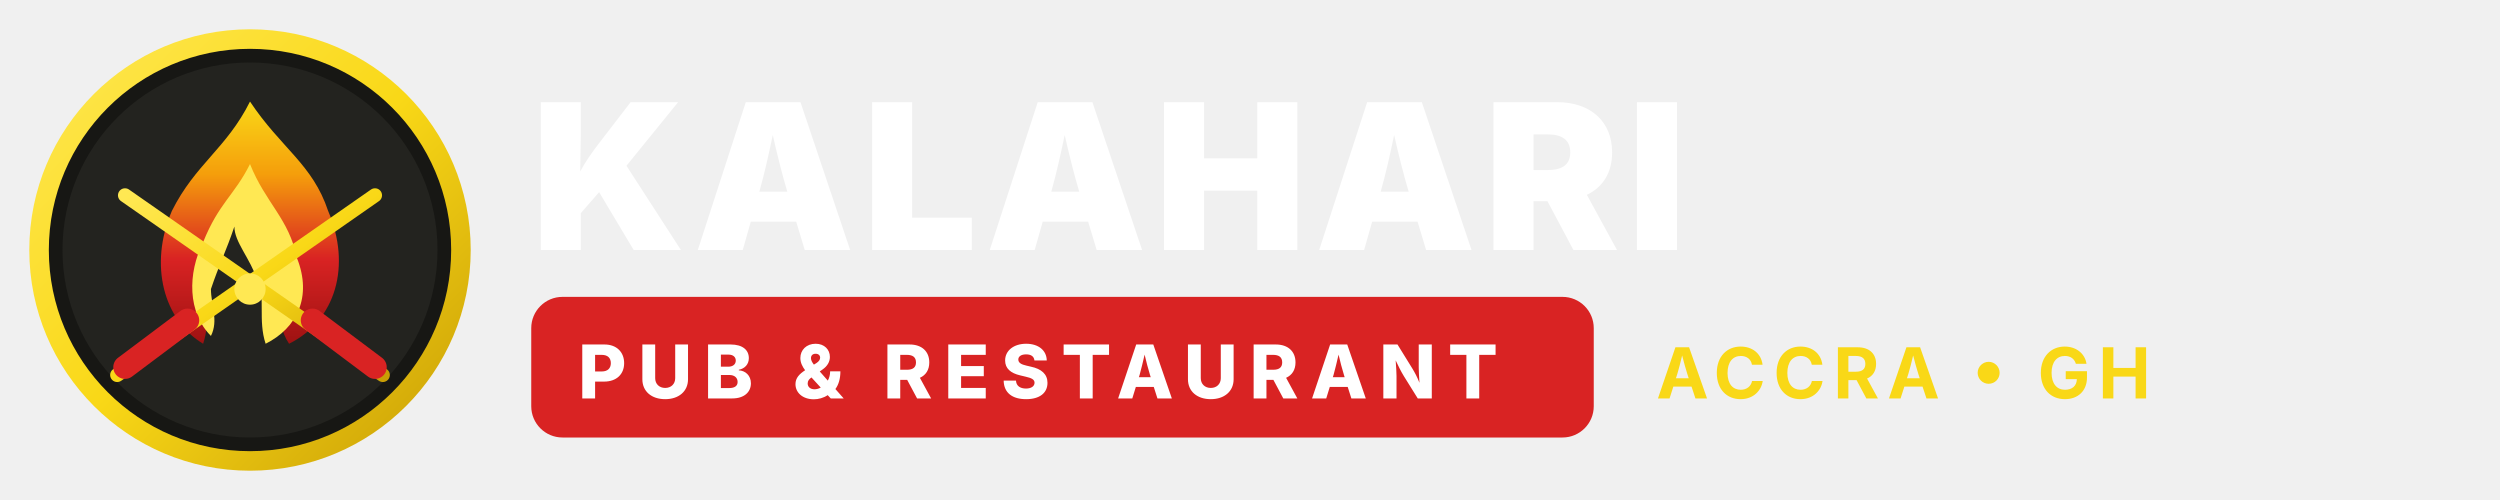
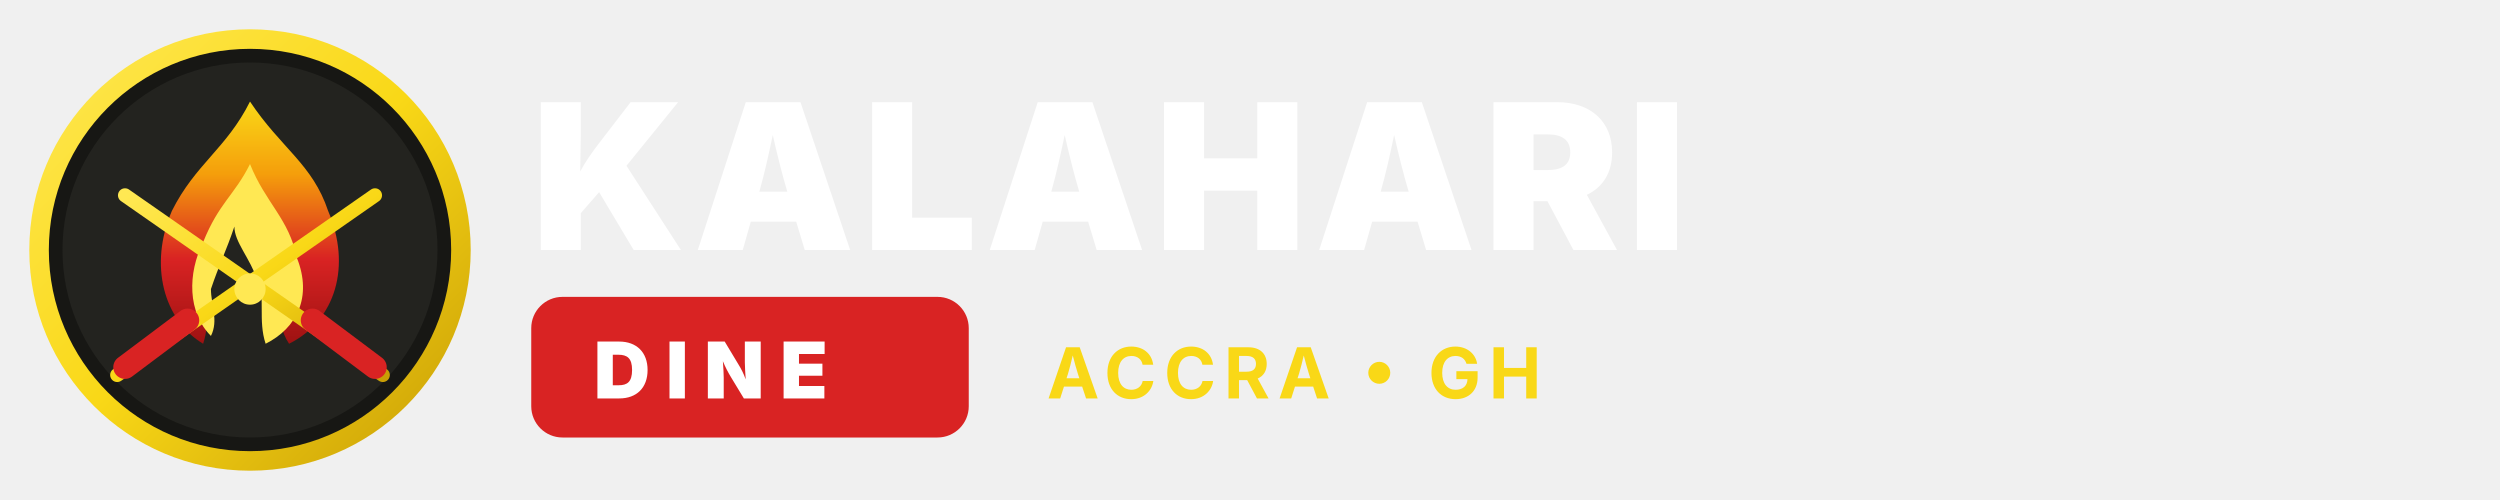
<svg xmlns="http://www.w3.org/2000/svg" viewBox="0 0 320 64" width="100%" height="100%">
  <defs>
    <linearGradient id="dGoldGrad" x1="0%" y1="0%" x2="100%" y2="100%">
      <stop offset="0%" stop-color="#FFE853" />
      <stop offset="50%" stop-color="#F9D817" />
      <stop offset="100%" stop-color="#C99E05" />
    </linearGradient>
    <linearGradient id="dFlameGrad" x1="0%" y1="100%" x2="0%" y2="0%">
      <stop offset="0%" stop-color="#9E1212" />
      <stop offset="35%" stop-color="#D92323" />
      <stop offset="70%" stop-color="#F59E0B" />
      <stop offset="100%" stop-color="#F9D817" />
    </linearGradient>
  </defs>
  <g transform="translate(4, 4)">
    <circle cx="28" cy="28" r="27" fill="#171714" stroke="url(#dGoldGrad)" stroke-width="2.5" />
    <circle cx="28" cy="28" r="24" fill="#23231F" />
    <path d="M 28 9 C 32 15, 36 17, 38 23 C 41 30, 39 37, 33 40 C 31 37, 32 33, 31 30 C 30 27, 27 25, 27 21 C 25 25, 23 28, 22 31 C 22 35, 23 37, 22 40 C 17 37, 15 30, 18 23 C 21 17, 25 15, 28 9 Z" fill="url(#dFlameGrad)" />
    <path d="M 28 17 C 30 22, 33 24, 34 29 C 36 34, 34 38, 30 40 C 29 37, 30 34, 29 32 C 28 29, 26 27, 26 25 C 25 28, 24 30, 23 33 C 23 35, 24 37, 23 39 C 20 36, 20 31, 22 27 C 24 22, 26 21, 28 17 Z" fill="#FFE853" />
    <line x1="11" y1="44" x2="44" y2="21" stroke="url(#dGoldGrad)" stroke-width="1.8" stroke-linecap="round" />
    <line x1="12" y1="43" x2="20" y2="37" stroke="#D92323" stroke-width="3" stroke-linecap="round" />
    <line x1="45" y1="44" x2="12" y2="21" stroke="url(#dGoldGrad)" stroke-width="1.8" stroke-linecap="round" />
    <line x1="44" y1="43" x2="36" y2="37" stroke="#D92323" stroke-width="3" stroke-linecap="round" />
    <circle cx="28" cy="33" r="2" fill="#FFE853" />
  </g>
  <text x="68" y="32" font-family="'Outfit', 'Inter', system-ui, -apple-system, sans-serif" font-weight="900" font-size="26" fill="#FFFFFF" letter-spacing="1">
    KALAHARI
  </text>
-   <rect x="68" y="38" width="136" height="18" rx="4" fill="#D92323" />
-   <text x="74" y="51" font-family="'Outfit', 'Inter', system-ui, -apple-system, sans-serif" font-weight="800" font-size="9.5" fill="#FFFFFF" letter-spacing="1.5">
-     PUB &amp; RESTAURANT
+   <rect x="68" y="38" width="56" height="18" rx="4" fill="#D92323" />
+   <text x="76" y="51" font-family="'Outfit', 'Inter', system-ui, -apple-system, sans-serif" font-weight="900" font-size="10" fill="#FFFFFF" letter-spacing="2">
+     DINE
  </text>
-   <text x="212" y="51" font-family="'Outfit', 'Inter', system-ui, -apple-system, sans-serif" font-weight="700" font-size="9" fill="#F9D817" letter-spacing="1">
+   <text x="134" y="51" font-family="'Outfit', 'Inter', system-ui, -apple-system, sans-serif" font-weight="700" font-size="9" fill="#F9D817" letter-spacing="1">
    ACCRA • GH
  </text>
</svg>
